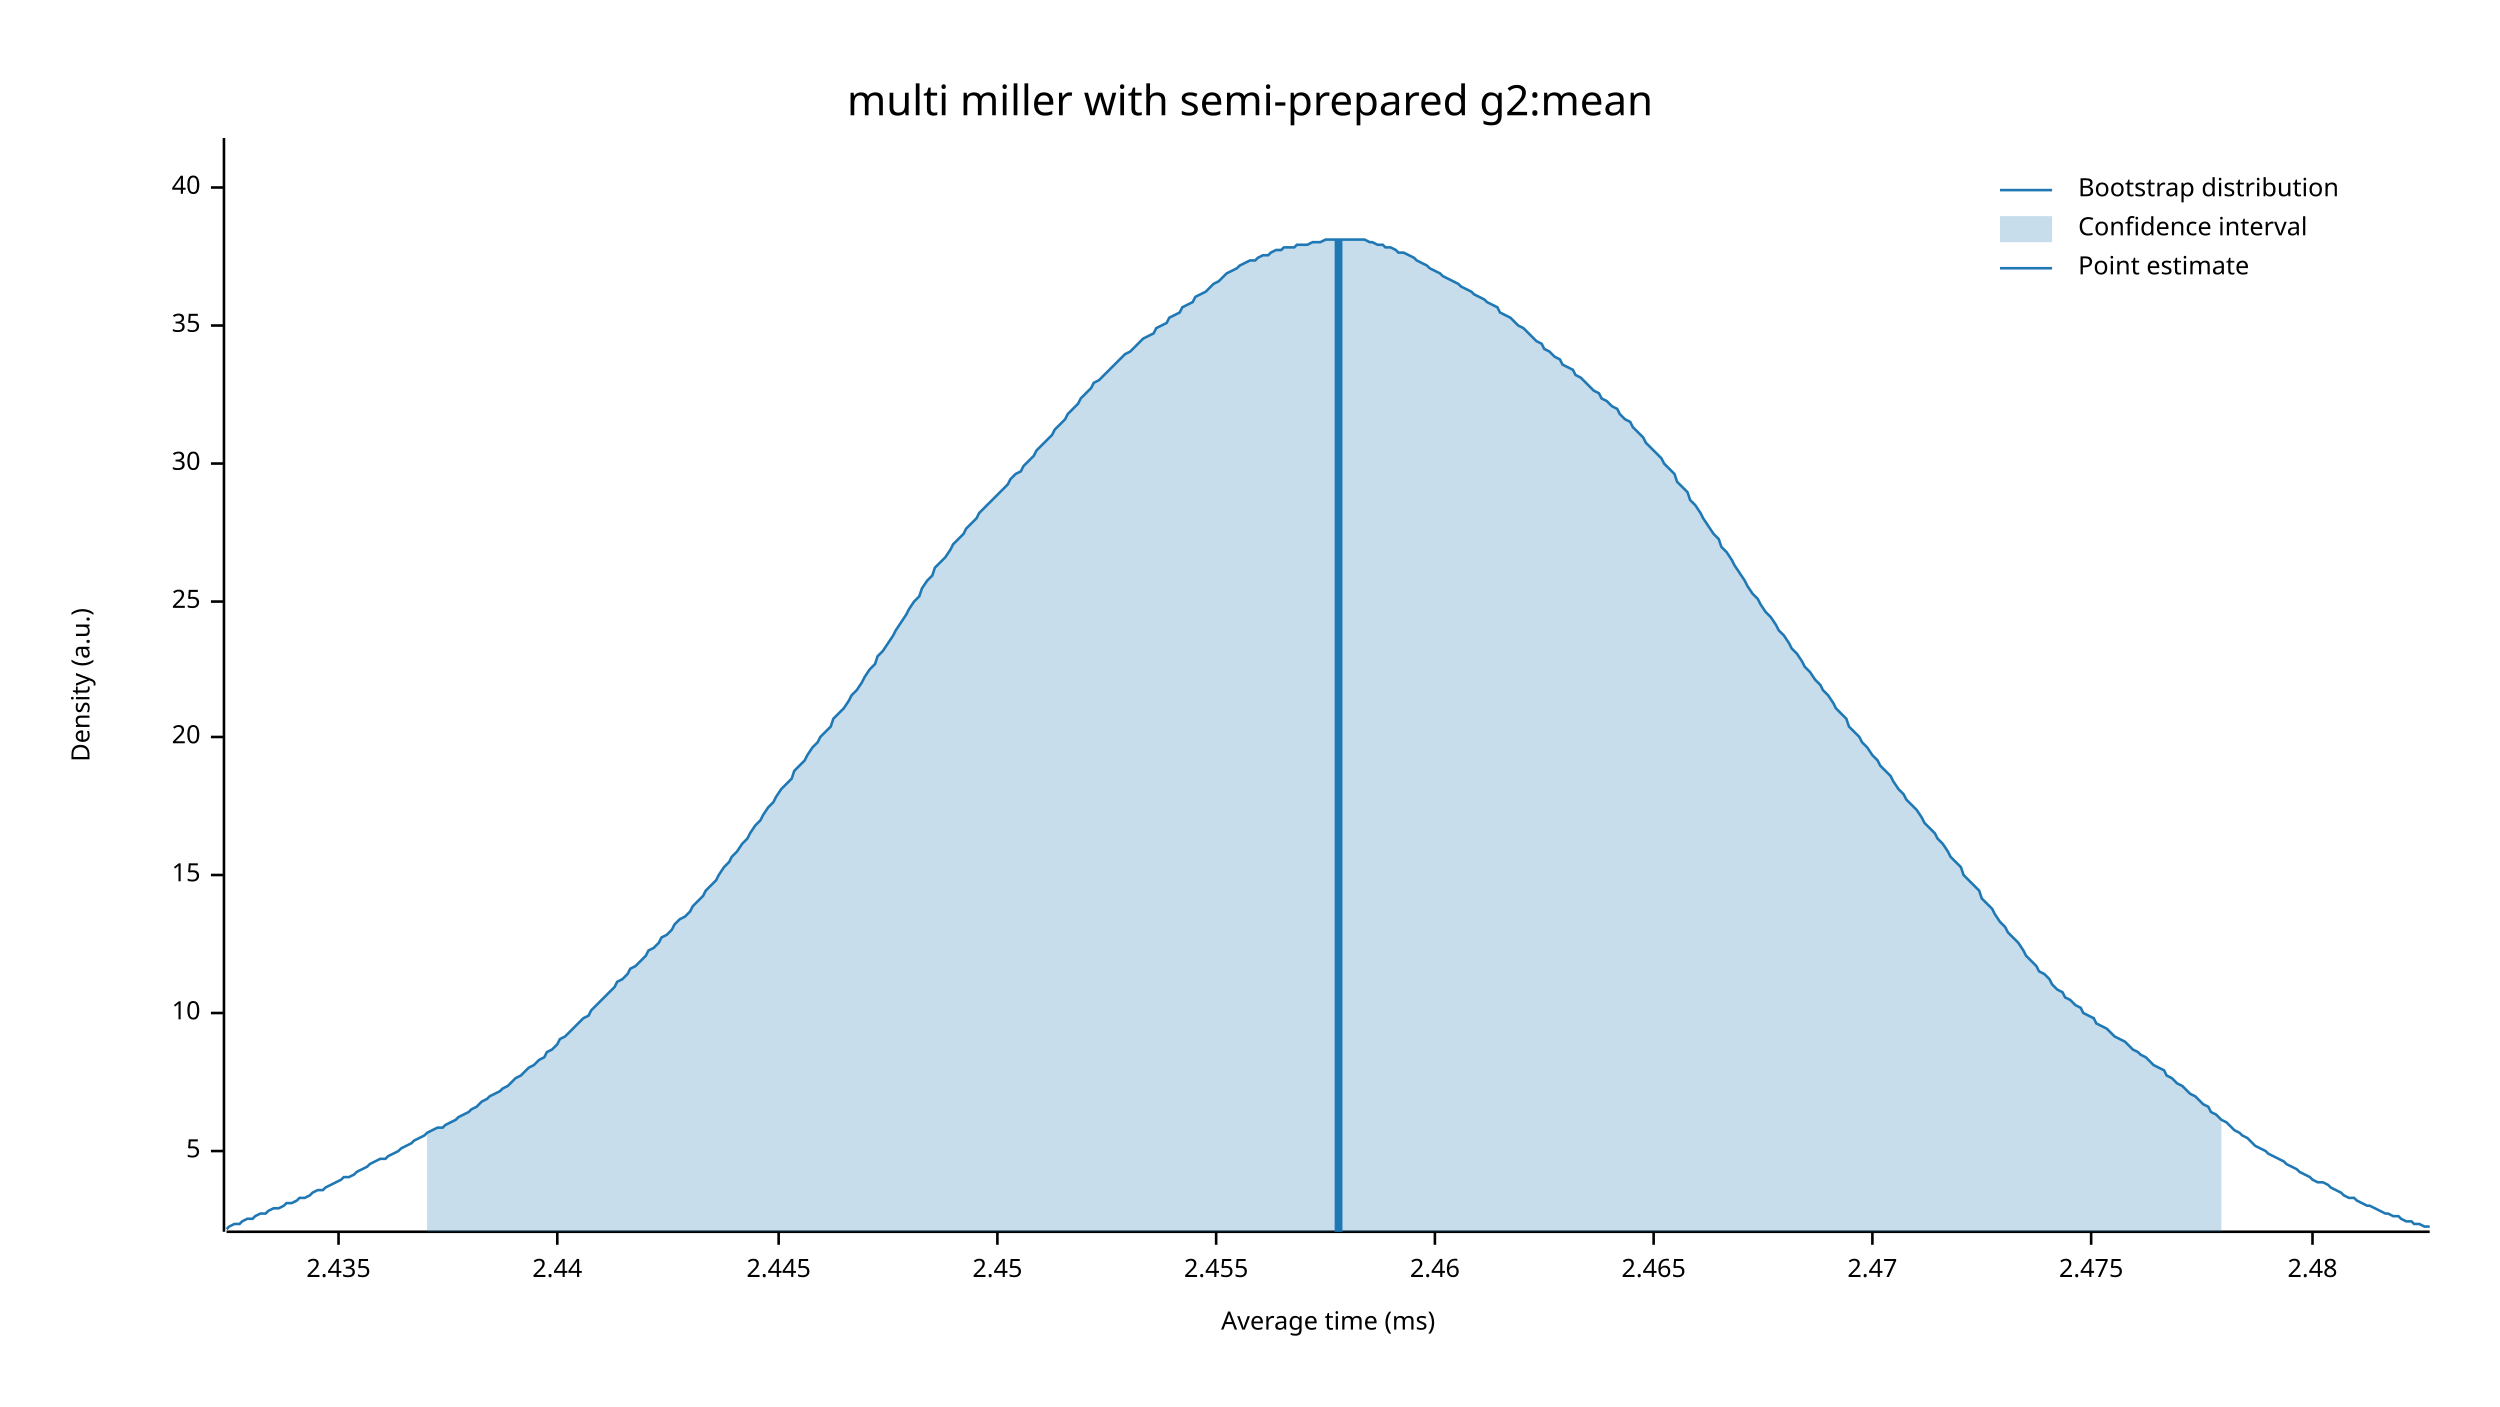
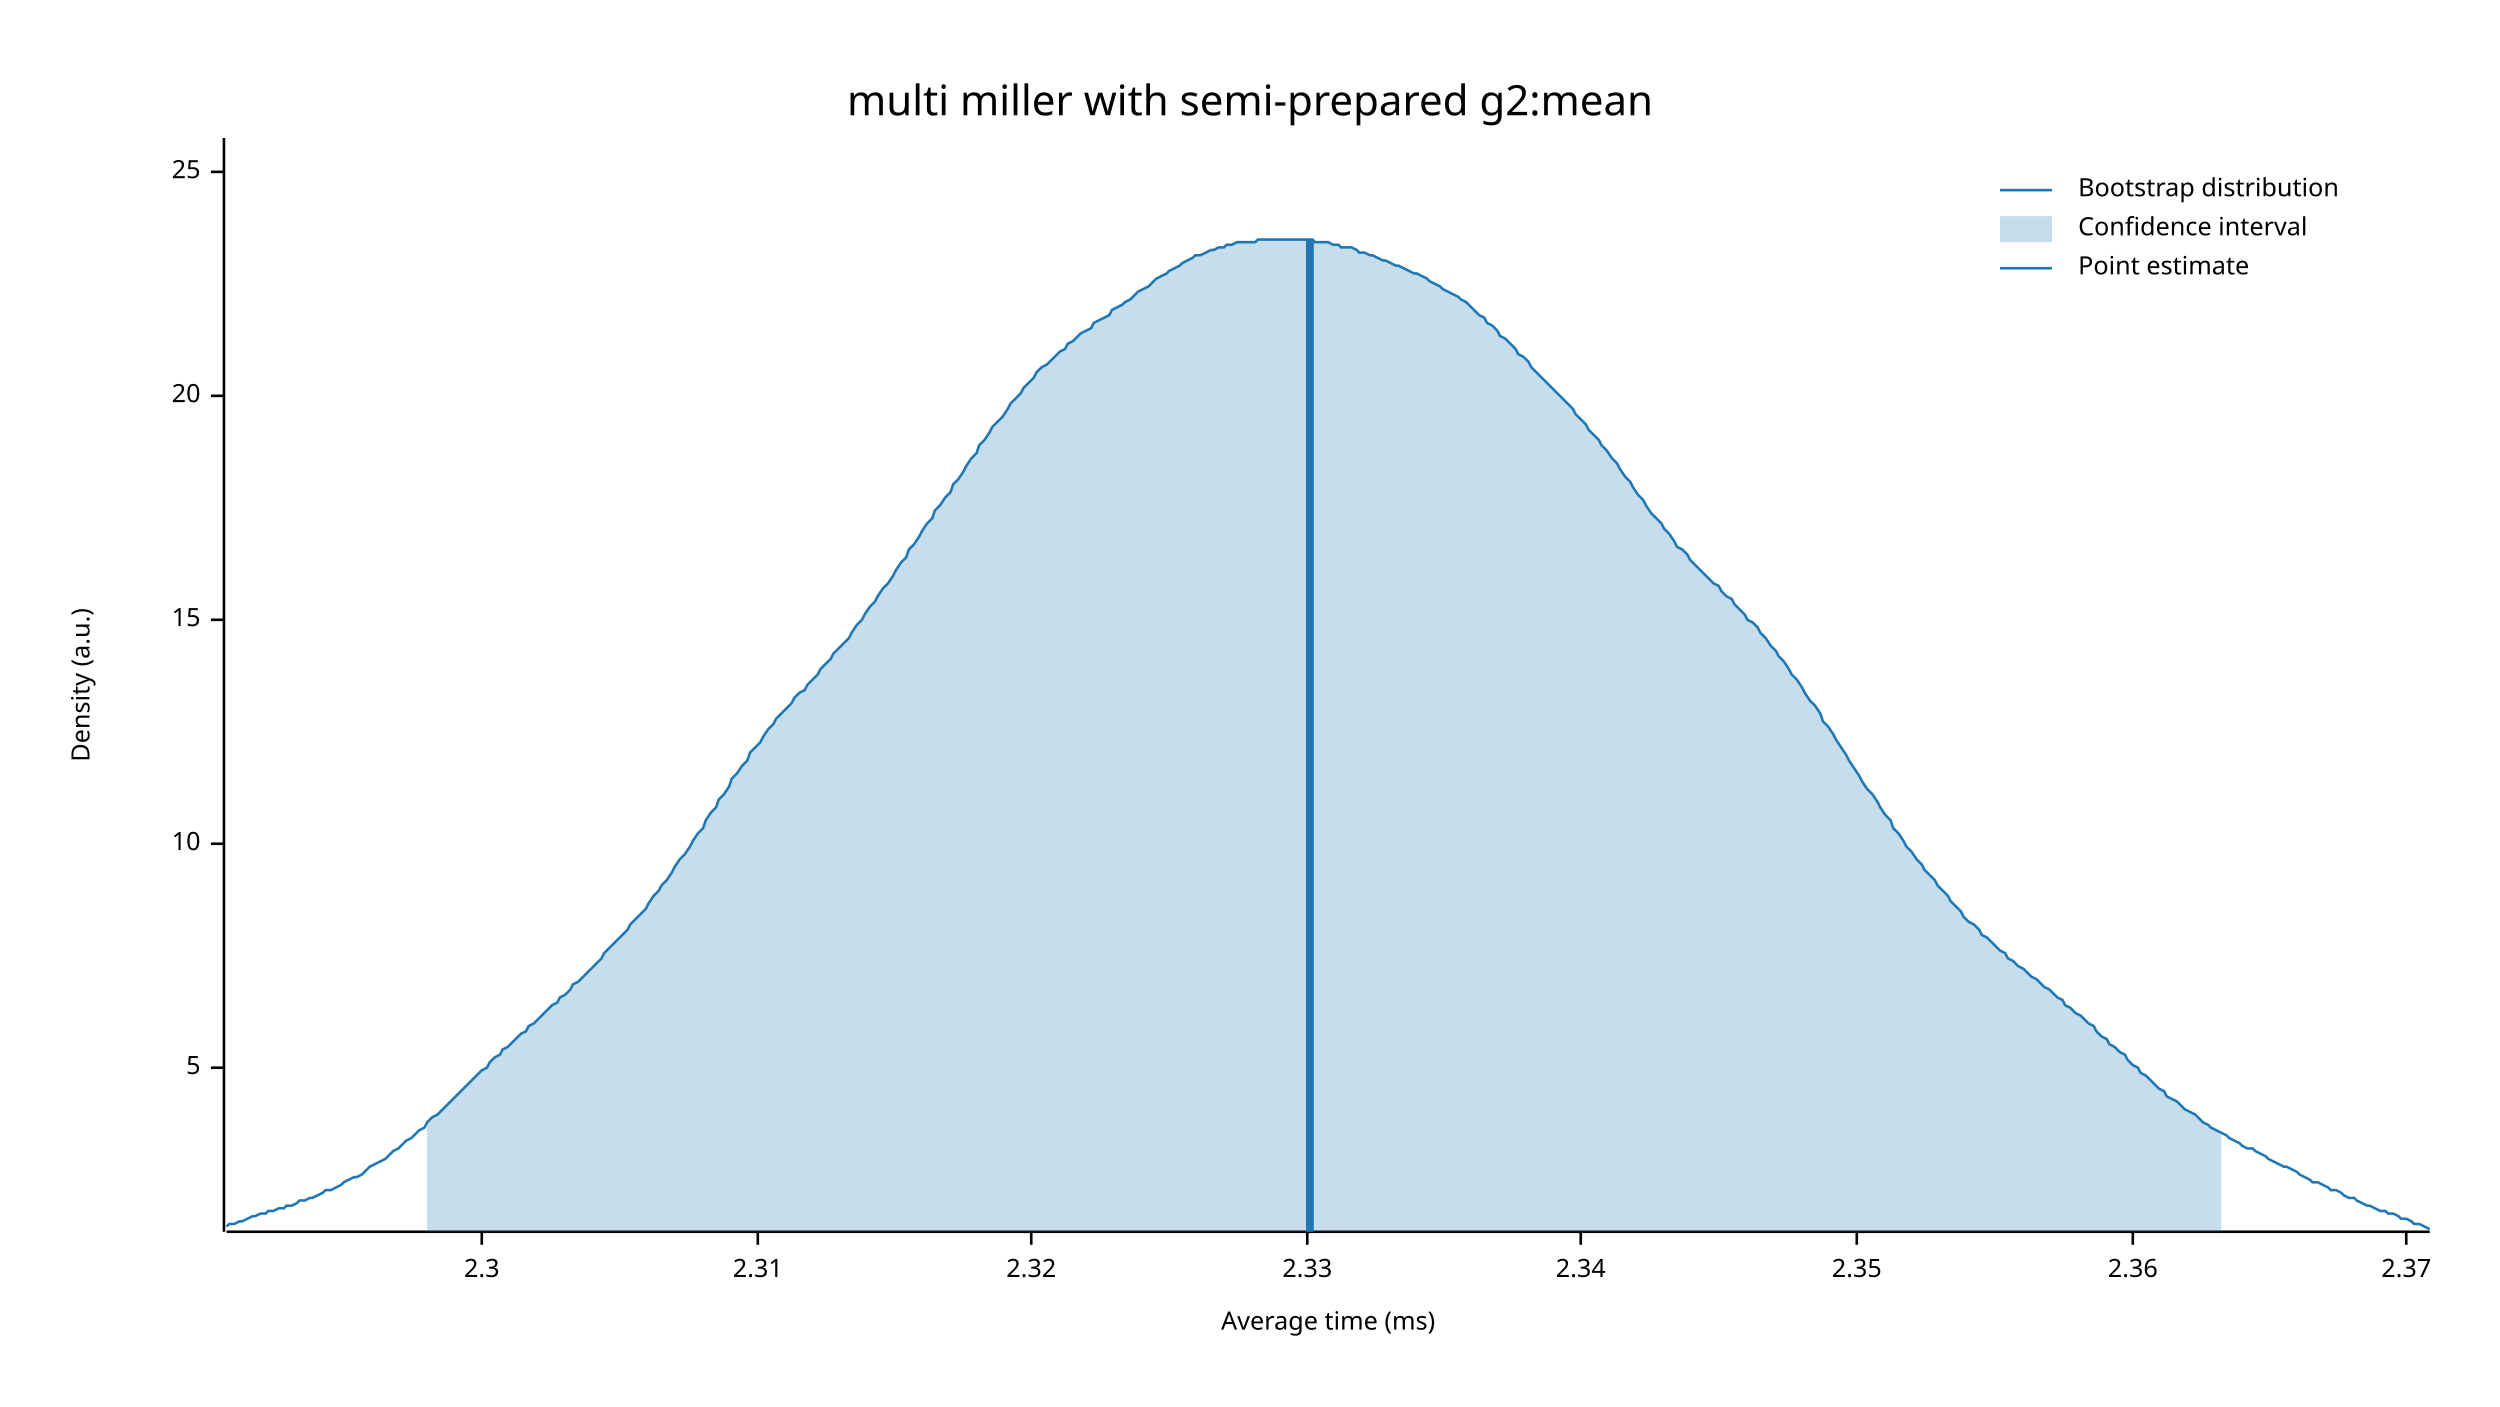
<svg xmlns="http://www.w3.org/2000/svg" width="960" height="540" viewBox="0 0 960 540">
  <text x="480" y="32" dy="0.76em" text-anchor="middle" font-family="sans-serif" font-size="16.129" opacity="1" fill="#000000">
multi miller with semi-prepared g2:mean
</text>
  <text x="27" y="263" dy="0.76em" text-anchor="middle" font-family="sans-serif" font-size="9.677" opacity="1" fill="#000000" transform="rotate(270, 27, 263)">
Density (a.u.)
</text>
  <text x="510" y="513" dy="-0.5ex" text-anchor="middle" font-family="sans-serif" font-size="9.677" opacity="1" fill="#000000">
Average time (ms)
</text>
  <polyline fill="none" opacity="1" stroke="#000000" stroke-width="1" points="86,53 86,473 " />
-   <text x="77" y="442" dy="0.5ex" text-anchor="end" font-family="sans-serif" font-size="9.677" opacity="1" fill="#000000">
+   <text x="77" y="410" dy="0.5ex" text-anchor="end" font-family="sans-serif" font-size="9.677" opacity="1" fill="#000000">
5
</text>
-   <polyline fill="none" opacity="1" stroke="#000000" stroke-width="1" points="81,442 86,442 " />
-   <text x="77" y="389" dy="0.5ex" text-anchor="end" font-family="sans-serif" font-size="9.677" opacity="1" fill="#000000">
+   <polyline fill="none" opacity="1" stroke="#000000" stroke-width="1" points="81,410 86,410 " />
+   <text x="77" y="324" dy="0.5ex" text-anchor="end" font-family="sans-serif" font-size="9.677" opacity="1" fill="#000000">
10
</text>
-   <polyline fill="none" opacity="1" stroke="#000000" stroke-width="1" points="81,389 86,389 " />
-   <text x="77" y="336" dy="0.5ex" text-anchor="end" font-family="sans-serif" font-size="9.677" opacity="1" fill="#000000">
+   <polyline fill="none" opacity="1" stroke="#000000" stroke-width="1" points="81,324 86,324 " />
+   <text x="77" y="238" dy="0.5ex" text-anchor="end" font-family="sans-serif" font-size="9.677" opacity="1" fill="#000000">
15
</text>
-   <polyline fill="none" opacity="1" stroke="#000000" stroke-width="1" points="81,336 86,336 " />
-   <text x="77" y="283" dy="0.5ex" text-anchor="end" font-family="sans-serif" font-size="9.677" opacity="1" fill="#000000">
+   <polyline fill="none" opacity="1" stroke="#000000" stroke-width="1" points="81,238 86,238 " />
+   <text x="77" y="152" dy="0.5ex" text-anchor="end" font-family="sans-serif" font-size="9.677" opacity="1" fill="#000000">
20
</text>
-   <polyline fill="none" opacity="1" stroke="#000000" stroke-width="1" points="81,283 86,283 " />
-   <text x="77" y="231" dy="0.5ex" text-anchor="end" font-family="sans-serif" font-size="9.677" opacity="1" fill="#000000">
+   <polyline fill="none" opacity="1" stroke="#000000" stroke-width="1" points="81,152 86,152 " />
+   <text x="77" y="66" dy="0.5ex" text-anchor="end" font-family="sans-serif" font-size="9.677" opacity="1" fill="#000000">
25
</text>
-   <polyline fill="none" opacity="1" stroke="#000000" stroke-width="1" points="81,231 86,231 " />
-   <text x="77" y="178" dy="0.5ex" text-anchor="end" font-family="sans-serif" font-size="9.677" opacity="1" fill="#000000">
- 30
+   <polyline fill="none" opacity="1" stroke="#000000" stroke-width="1" points="81,66 86,66 " />
+   <polyline fill="none" opacity="1" stroke="#000000" stroke-width="1" points="87,473 933,473 " />
+   <text x="185" y="483" dy="0.76em" text-anchor="middle" font-family="sans-serif" font-size="9.677" opacity="1" fill="#000000">
+ 2.3
</text>
-   <polyline fill="none" opacity="1" stroke="#000000" stroke-width="1" points="81,178 86,178 " />
-   <text x="77" y="125" dy="0.5ex" text-anchor="end" font-family="sans-serif" font-size="9.677" opacity="1" fill="#000000">
- 35
+   <polyline fill="none" opacity="1" stroke="#000000" stroke-width="1" points="185,473 185,478 " />
+   <text x="291" y="483" dy="0.76em" text-anchor="middle" font-family="sans-serif" font-size="9.677" opacity="1" fill="#000000">
+ 2.31
</text>
-   <polyline fill="none" opacity="1" stroke="#000000" stroke-width="1" points="81,125 86,125 " />
-   <text x="77" y="72" dy="0.5ex" text-anchor="end" font-family="sans-serif" font-size="9.677" opacity="1" fill="#000000">
- 40
+   <polyline fill="none" opacity="1" stroke="#000000" stroke-width="1" points="291,473 291,478 " />
+   <text x="396" y="483" dy="0.76em" text-anchor="middle" font-family="sans-serif" font-size="9.677" opacity="1" fill="#000000">
+ 2.32
</text>
-   <polyline fill="none" opacity="1" stroke="#000000" stroke-width="1" points="81,72 86,72 " />
-   <polyline fill="none" opacity="1" stroke="#000000" stroke-width="1" points="87,473 933,473 " />
-   <text x="130" y="483" dy="0.76em" text-anchor="middle" font-family="sans-serif" font-size="9.677" opacity="1" fill="#000000">
- 2.435
+   <polyline fill="none" opacity="1" stroke="#000000" stroke-width="1" points="396,473 396,478 " />
+   <text x="502" y="483" dy="0.76em" text-anchor="middle" font-family="sans-serif" font-size="9.677" opacity="1" fill="#000000">
+ 2.33
</text>
-   <polyline fill="none" opacity="1" stroke="#000000" stroke-width="1" points="130,473 130,478 " />
-   <text x="214" y="483" dy="0.76em" text-anchor="middle" font-family="sans-serif" font-size="9.677" opacity="1" fill="#000000">
- 2.44
+   <polyline fill="none" opacity="1" stroke="#000000" stroke-width="1" points="502,473 502,478 " />
+   <text x="607" y="483" dy="0.76em" text-anchor="middle" font-family="sans-serif" font-size="9.677" opacity="1" fill="#000000">
+ 2.34
</text>
-   <polyline fill="none" opacity="1" stroke="#000000" stroke-width="1" points="214,473 214,478 " />
-   <text x="299" y="483" dy="0.76em" text-anchor="middle" font-family="sans-serif" font-size="9.677" opacity="1" fill="#000000">
- 2.445
+   <polyline fill="none" opacity="1" stroke="#000000" stroke-width="1" points="607,473 607,478 " />
+   <text x="713" y="483" dy="0.76em" text-anchor="middle" font-family="sans-serif" font-size="9.677" opacity="1" fill="#000000">
+ 2.35
</text>
-   <polyline fill="none" opacity="1" stroke="#000000" stroke-width="1" points="299,473 299,478 " />
-   <text x="383" y="483" dy="0.76em" text-anchor="middle" font-family="sans-serif" font-size="9.677" opacity="1" fill="#000000">
- 2.45
+   <polyline fill="none" opacity="1" stroke="#000000" stroke-width="1" points="713,473 713,478 " />
+   <text x="819" y="483" dy="0.76em" text-anchor="middle" font-family="sans-serif" font-size="9.677" opacity="1" fill="#000000">
+ 2.36
</text>
-   <polyline fill="none" opacity="1" stroke="#000000" stroke-width="1" points="383,473 383,478 " />
-   <text x="467" y="483" dy="0.76em" text-anchor="middle" font-family="sans-serif" font-size="9.677" opacity="1" fill="#000000">
- 2.455
+   <polyline fill="none" opacity="1" stroke="#000000" stroke-width="1" points="819,473 819,478 " />
+   <text x="924" y="483" dy="0.76em" text-anchor="middle" font-family="sans-serif" font-size="9.677" opacity="1" fill="#000000">
+ 2.37
</text>
-   <polyline fill="none" opacity="1" stroke="#000000" stroke-width="1" points="467,473 467,478 " />
-   <text x="551" y="483" dy="0.76em" text-anchor="middle" font-family="sans-serif" font-size="9.677" opacity="1" fill="#000000">
- 2.46
- </text>
-   <polyline fill="none" opacity="1" stroke="#000000" stroke-width="1" points="551,473 551,478 " />
-   <text x="635" y="483" dy="0.76em" text-anchor="middle" font-family="sans-serif" font-size="9.677" opacity="1" fill="#000000">
- 2.465
- </text>
-   <polyline fill="none" opacity="1" stroke="#000000" stroke-width="1" points="635,473 635,478 " />
-   <text x="719" y="483" dy="0.76em" text-anchor="middle" font-family="sans-serif" font-size="9.677" opacity="1" fill="#000000">
- 2.47
- </text>
-   <polyline fill="none" opacity="1" stroke="#000000" stroke-width="1" points="719,473 719,478 " />
-   <text x="803" y="483" dy="0.76em" text-anchor="middle" font-family="sans-serif" font-size="9.677" opacity="1" fill="#000000">
- 2.475
- </text>
-   <polyline fill="none" opacity="1" stroke="#000000" stroke-width="1" points="803,473 803,478 " />
-   <text x="888" y="483" dy="0.76em" text-anchor="middle" font-family="sans-serif" font-size="9.677" opacity="1" fill="#000000">
- 2.48
- </text>
-   <polyline fill="none" opacity="1" stroke="#000000" stroke-width="1" points="888,473 888,478 " />
-   <polyline fill="none" opacity="1" stroke="#1F78B4" stroke-width="1" points="87,472 88,471 90,470 92,470 93,469 95,468 97,468 98,467 100,466 102,466 103,465 105,464 107,464 109,463 110,462 112,462 114,461 115,460 117,460 119,459 120,458 122,457 124,457 125,456 127,455 129,454 131,453 132,452 134,452 136,451 137,450 139,449 141,448 142,447 144,446 146,445 148,445 149,444 151,443 153,442 154,441 156,440 158,439 159,438 161,437 163,436 164,435 166,434 168,433 170,433 171,432 173,431 175,430 176,429 178,428 180,427 181,426 183,425 185,423 187,422 188,421 190,420 192,419 193,418 195,417 197,415 198,414 200,413 202,411 203,410 205,409 207,407 209,406 210,404 212,403 214,401 215,399 217,398 219,396 220,395 222,393 224,391 226,390 227,388 229,386 231,384 232,383 234,381 236,379 237,377 239,376 241,374 242,372 244,371 246,369 248,367 249,365 251,364 253,362 254,360 256,359 258,357 259,355 261,353 263,352 265,350 266,348 268,346 270,344 271,342 273,340 275,338 276,336 278,333 280,331 281,329 283,327 285,324 287,322 288,320 290,317 292,315 293,313 295,310 297,308 298,306 300,303 302,301 304,299 305,296 307,294 309,292 310,290 312,287 314,285 315,283 317,281 319,279 320,276 322,274 324,272 326,269 327,267 329,265 331,262 332,260 334,257 336,255 337,252 339,250 341,247 343,244 344,242 346,239 348,236 349,234 351,231 353,229 354,226 356,223 358,221 359,218 361,216 363,214 365,211 366,209 368,207 370,205 371,203 373,201 375,199 376,197 378,195 380,193 381,192 383,190 385,188 387,186 388,184 390,182 392,181 393,179 395,177 397,175 398,173 400,171 402,169 404,167 405,165 407,163 409,161 410,159 412,157 414,155 415,153 417,151 419,149 420,147 422,146 424,144 426,142 427,141 429,139 431,137 432,136 434,135 436,133 437,132 439,130 441,129 443,128 444,126 446,125 448,124 449,122 451,121 453,120 454,118 456,117 458,116 459,114 461,113 463,112 465,110 466,109 468,108 470,106 471,105 473,104 475,103 476,102 478,101 480,100 482,100 483,99 485,98 487,98 488,97 490,96 492,96 493,95 495,95 497,95 498,94 500,94 502,94 504,93 505,93 507,93 509,92 510,92 512,92 514,92 515,92 517,92 519,92 521,92 522,92 524,92 526,93 527,93 529,94 531,94 532,95 534,95 536,96 537,97 539,97 541,98 543,99 544,100 546,101 548,102 549,103 551,104 553,105 554,106 556,107 558,108 560,109 561,110 563,111 565,112 566,113 568,114 570,115 571,116 573,117 575,118 576,120 578,121 580,122 582,124 583,125 585,126 587,128 588,129 590,131 592,132 593,134 595,135 597,137 599,138 600,140 602,141 604,142 605,144 607,145 609,147 610,148 612,150 614,151 615,153 617,154 619,156 621,157 622,159 624,161 626,162 627,164 629,166 631,168 632,170 634,172 636,174 638,176 639,178 641,180 643,182 644,185 646,187 648,189 649,192 651,194 653,197 654,199 656,202 658,205 660,207 661,210 663,212 665,215 666,217 668,220 670,223 671,225 673,228 675,230 676,232 678,235 680,237 682,240 683,242 685,244 687,247 688,249 690,251 692,254 693,256 695,258 697,261 699,263 700,265 702,267 704,270 705,272 707,274 709,276 710,279 712,281 714,283 715,285 717,287 719,290 721,292 722,294 724,296 726,298 727,300 729,303 731,305 732,307 734,309 736,311 738,314 739,316 741,318 743,320 744,322 746,324 748,327 749,329 751,331 753,333 754,336 756,338 758,340 760,342 761,345 763,347 765,349 766,351 768,354 770,356 771,358 773,360 775,362 777,365 778,367 780,369 782,371 783,373 785,374 787,376 788,378 790,380 792,381 793,383 795,384 797,386 799,387 800,389 802,390 804,391 805,393 807,394 809,395 810,396 812,398 814,399 816,400 817,401 819,403 821,404 822,405 824,406 826,408 827,409 829,410 831,411 832,413 834,414 836,416 838,417 839,418 841,420 843,421 844,422 846,424 848,425 849,427 851,428 853,430 855,431 856,432 858,434 860,435 861,436 863,437 865,439 866,440 868,441 870,442 871,443 873,444 875,445 877,446 878,447 880,448 882,449 883,450 885,451 887,452 888,453 890,454 892,454 894,455 895,456 897,457 899,458 900,459 902,460 904,460 905,461 907,462 909,463 910,463 912,464 914,465 916,466 917,466 919,467 921,467 922,468 924,469 926,469 927,470 929,470 931,471 933,471 " />
-   <polygon opacity="0.25" fill="#1F78B4" points="164,435 166,434 168,433 170,433 171,432 173,431 175,430 176,429 178,428 180,427 181,426 183,425 185,423 187,422 188,421 190,420 192,419 193,418 195,417 197,415 198,414 200,413 202,411 203,410 205,409 207,407 209,406 210,404 212,403 214,401 215,399 217,398 219,396 220,395 222,393 224,391 226,390 227,388 229,386 231,384 232,383 234,381 236,379 237,377 239,376 241,374 242,372 244,371 246,369 248,367 249,365 251,364 253,362 254,360 256,359 258,357 259,355 261,353 263,352 265,350 266,348 268,346 270,344 271,342 273,340 275,338 276,336 278,333 280,331 281,329 283,327 285,324 287,322 288,320 290,317 292,315 293,313 295,310 297,308 298,306 300,303 302,301 304,299 305,296 307,294 309,292 310,290 312,287 314,285 315,283 317,281 319,279 320,276 322,274 324,272 326,269 327,267 329,265 331,262 332,260 334,257 336,255 337,252 339,250 341,247 343,244 344,242 346,239 348,236 349,234 351,231 353,229 354,226 356,223 358,221 359,218 361,216 363,214 365,211 366,209 368,207 370,205 371,203 373,201 375,199 376,197 378,195 380,193 381,192 383,190 385,188 387,186 388,184 390,182 392,181 393,179 395,177 397,175 398,173 400,171 402,169 404,167 405,165 407,163 409,161 410,159 412,157 414,155 415,153 417,151 419,149 420,147 422,146 424,144 426,142 427,141 429,139 431,137 432,136 434,135 436,133 437,132 439,130 441,129 443,128 444,126 446,125 448,124 449,122 451,121 453,120 454,118 456,117 458,116 459,114 461,113 463,112 465,110 466,109 468,108 470,106 471,105 473,104 475,103 476,102 478,101 480,100 482,100 483,99 485,98 487,98 488,97 490,96 492,96 493,95 495,95 497,95 498,94 500,94 502,94 504,93 505,93 507,93 509,92 510,92 512,92 514,92 515,92 517,92 519,92 521,92 522,92 524,92 526,93 527,93 529,94 531,94 532,95 534,95 536,96 537,97 539,97 541,98 543,99 544,100 546,101 548,102 549,103 551,104 553,105 554,106 556,107 558,108 560,109 561,110 563,111 565,112 566,113 568,114 570,115 571,116 573,117 575,118 576,120 578,121 580,122 582,124 583,125 585,126 587,128 588,129 590,131 592,132 593,134 595,135 597,137 599,138 600,140 602,141 604,142 605,144 607,145 609,147 610,148 612,150 614,151 615,153 617,154 619,156 621,157 622,159 624,161 626,162 627,164 629,166 631,168 632,170 634,172 636,174 638,176 639,178 641,180 643,182 644,185 646,187 648,189 649,192 651,194 653,197 654,199 656,202 658,205 660,207 661,210 663,212 665,215 666,217 668,220 670,223 671,225 673,228 675,230 676,232 678,235 680,237 682,240 683,242 685,244 687,247 688,249 690,251 692,254 693,256 695,258 697,261 699,263 700,265 702,267 704,270 705,272 707,274 709,276 710,279 712,281 714,283 715,285 717,287 719,290 721,292 722,294 724,296 726,298 727,300 729,303 731,305 732,307 734,309 736,311 738,314 739,316 741,318 743,320 744,322 746,324 748,327 749,329 751,331 753,333 754,336 756,338 758,340 760,342 761,345 763,347 765,349 766,351 768,354 770,356 771,358 773,360 775,362 777,365 778,367 780,369 782,371 783,373 785,374 787,376 788,378 790,380 792,381 793,383 795,384 797,386 799,387 800,389 802,390 804,391 805,393 807,394 809,395 810,396 812,398 814,399 816,400 817,401 819,403 821,404 822,405 824,406 826,408 827,409 829,410 831,411 832,413 834,414 836,416 838,417 839,418 841,420 843,421 844,422 846,424 848,425 849,427 851,428 853,430 853,473 164,473 " />
-   <polyline fill="none" opacity="1" stroke="#1F78B4" stroke-width="3" points="514,473 514,92 " />
+   <polyline fill="none" opacity="1" stroke="#000000" stroke-width="1" points="924,473 924,478 " />
+   <polyline fill="none" opacity="1" stroke="#1F78B4" stroke-width="1" points="87,471 88,470 90,470 92,469 93,469 95,468 97,467 98,467 100,466 102,466 103,465 105,465 107,464 109,464 110,463 112,463 114,462 115,461 117,461 119,460 120,460 122,459 124,458 125,457 127,457 129,456 131,455 132,454 134,453 136,452 137,452 139,451 141,449 142,448 144,447 146,446 148,445 149,444 151,442 153,441 154,440 156,438 158,437 159,436 161,434 163,433 164,431 166,429 168,428 170,426 171,425 173,423 175,421 176,420 178,418 180,416 181,415 183,413 185,411 187,410 188,408 190,406 192,405 193,403 195,402 197,400 198,399 200,397 202,396 203,394 205,393 207,391 209,389 210,388 212,386 214,385 215,383 217,382 219,380 220,378 222,377 224,375 226,373 227,372 229,370 231,368 232,366 234,364 236,362 237,361 239,359 241,357 242,355 244,353 246,351 248,349 249,347 251,344 253,342 254,340 256,338 258,335 259,333 261,330 263,328 265,325 266,323 268,320 270,318 271,315 273,312 275,310 276,307 278,305 280,302 281,299 283,297 285,294 287,292 288,289 290,287 292,285 293,283 295,280 297,278 298,276 300,274 302,272 304,270 305,268 307,266 309,265 310,263 312,261 314,259 315,257 317,255 319,253 320,251 322,249 324,247 326,245 327,243 329,240 331,238 332,236 334,233 336,231 337,229 339,226 341,224 343,221 344,219 346,216 348,214 349,211 351,209 353,206 354,204 356,201 358,199 359,196 361,194 363,191 365,189 366,186 368,184 370,181 371,179 373,176 375,174 376,171 378,169 380,166 381,164 383,162 385,160 387,157 388,155 390,153 392,151 393,149 395,147 397,145 398,143 400,141 402,140 404,138 405,137 407,135 409,134 410,132 412,131 414,129 415,128 417,127 419,126 420,124 422,123 424,122 426,121 427,119 429,118 431,117 432,116 434,115 436,113 437,112 439,111 441,110 443,108 444,107 446,106 448,105 449,104 451,103 453,102 454,101 456,100 458,99 459,98 461,98 463,97 465,96 466,96 468,95 470,95 471,94 473,94 475,93 476,93 478,93 480,93 482,93 483,92 485,92 487,92 488,92 490,92 492,92 493,92 495,92 497,92 498,92 500,92 502,92 504,92 505,93 507,93 509,93 510,93 512,94 514,94 515,95 517,95 519,95 521,96 522,97 524,97 526,98 527,98 529,99 531,100 532,100 534,101 536,102 537,102 539,103 541,104 543,105 544,105 546,106 548,107 549,108 551,109 553,110 554,111 556,112 558,113 560,114 561,115 563,116 565,118 566,119 568,121 570,122 571,124 573,125 575,127 576,129 578,130 580,132 582,134 583,136 585,137 587,139 588,141 590,143 592,145 593,146 595,148 597,150 599,152 600,153 602,155 604,157 605,159 607,161 609,163 610,165 612,167 614,169 615,171 617,173 619,176 621,178 622,180 624,183 626,185 627,187 629,190 631,192 632,194 634,197 636,199 638,201 639,203 641,205 643,208 644,210 646,211 648,213 649,215 651,217 653,219 654,220 656,222 658,224 660,225 661,227 663,229 665,230 666,232 668,234 670,236 671,238 673,239 675,241 676,243 678,245 680,248 682,250 683,252 685,254 687,257 688,259 690,261 692,264 693,266 695,269 697,271 699,274 700,277 702,279 704,282 705,284 707,287 709,290 710,292 712,295 714,298 715,300 717,303 719,305 721,308 722,310 724,313 726,315 727,318 729,320 731,323 732,325 734,327 736,330 738,332 739,334 741,336 743,338 744,340 746,342 748,344 749,346 751,348 753,350 754,352 756,354 758,355 760,357 761,359 763,360 765,362 766,363 768,365 770,366 771,368 773,369 775,371 777,372 778,373 780,375 782,376 783,377 785,379 787,380 788,381 790,383 792,384 793,386 795,387 797,389 799,390 800,391 802,393 804,394 805,396 807,398 809,399 810,401 812,402 814,404 816,405 817,407 819,409 821,410 822,412 824,413 826,415 827,416 829,418 831,419 832,421 834,422 836,423 838,425 839,426 841,427 843,428 844,429 846,431 848,432 849,433 851,434 853,435 855,436 856,437 858,438 860,439 861,440 863,441 865,441 866,442 868,443 870,444 871,445 873,446 875,447 877,448 878,448 880,449 882,450 883,451 885,452 887,453 888,454 890,454 892,455 894,456 895,457 897,457 899,458 900,459 902,460 904,460 905,461 907,462 909,463 910,463 912,464 914,465 916,465 917,466 919,466 921,467 922,468 924,468 926,469 927,470 929,470 931,471 933,472 " />
+   <polygon opacity="0.25" fill="#1F78B4" points="164,431 166,429 168,428 170,426 171,425 173,423 175,421 176,420 178,418 180,416 181,415 183,413 185,411 187,410 188,408 190,406 192,405 193,403 195,402 197,400 198,399 200,397 202,396 203,394 205,393 207,391 209,389 210,388 212,386 214,385 215,383 217,382 219,380 220,378 222,377 224,375 226,373 227,372 229,370 231,368 232,366 234,364 236,362 237,361 239,359 241,357 242,355 244,353 246,351 248,349 249,347 251,344 253,342 254,340 256,338 258,335 259,333 261,330 263,328 265,325 266,323 268,320 270,318 271,315 273,312 275,310 276,307 278,305 280,302 281,299 283,297 285,294 287,292 288,289 290,287 292,285 293,283 295,280 297,278 298,276 300,274 302,272 304,270 305,268 307,266 309,265 310,263 312,261 314,259 315,257 317,255 319,253 320,251 322,249 324,247 326,245 327,243 329,240 331,238 332,236 334,233 336,231 337,229 339,226 341,224 343,221 344,219 346,216 348,214 349,211 351,209 353,206 354,204 356,201 358,199 359,196 361,194 363,191 365,189 366,186 368,184 370,181 371,179 373,176 375,174 376,171 378,169 380,166 381,164 383,162 385,160 387,157 388,155 390,153 392,151 393,149 395,147 397,145 398,143 400,141 402,140 404,138 405,137 407,135 409,134 410,132 412,131 414,129 415,128 417,127 419,126 420,124 422,123 424,122 426,121 427,119 429,118 431,117 432,116 434,115 436,113 437,112 439,111 441,110 443,108 444,107 446,106 448,105 449,104 451,103 453,102 454,101 456,100 458,99 459,98 461,98 463,97 465,96 466,96 468,95 470,95 471,94 473,94 475,93 476,93 478,93 480,93 482,93 483,92 485,92 487,92 488,92 490,92 492,92 493,92 495,92 497,92 498,92 500,92 502,92 504,92 505,93 507,93 509,93 510,93 512,94 514,94 515,95 517,95 519,95 521,96 522,97 524,97 526,98 527,98 529,99 531,100 532,100 534,101 536,102 537,102 539,103 541,104 543,105 544,105 546,106 548,107 549,108 551,109 553,110 554,111 556,112 558,113 560,114 561,115 563,116 565,118 566,119 568,121 570,122 571,124 573,125 575,127 576,129 578,130 580,132 582,134 583,136 585,137 587,139 588,141 590,143 592,145 593,146 595,148 597,150 599,152 600,153 602,155 604,157 605,159 607,161 609,163 610,165 612,167 614,169 615,171 617,173 619,176 621,178 622,180 624,183 626,185 627,187 629,190 631,192 632,194 634,197 636,199 638,201 639,203 641,205 643,208 644,210 646,211 648,213 649,215 651,217 653,219 654,220 656,222 658,224 660,225 661,227 663,229 665,230 666,232 668,234 670,236 671,238 673,239 675,241 676,243 678,245 680,248 682,250 683,252 685,254 687,257 688,259 690,261 692,264 693,266 695,269 697,271 699,274 700,277 702,279 704,282 705,284 707,287 709,290 710,292 712,295 714,298 715,300 717,303 719,305 721,308 722,310 724,313 726,315 727,318 729,320 731,323 732,325 734,327 736,330 738,332 739,334 741,336 743,338 744,340 746,342 748,344 749,346 751,348 753,350 754,352 756,354 758,355 760,357 761,359 763,360 765,362 766,363 768,365 770,366 771,368 773,369 775,371 777,372 778,373 780,375 782,376 783,377 785,379 787,380 788,381 790,383 792,384 793,386 795,387 797,389 799,390 800,391 802,393 804,394 805,396 807,398 809,399 810,401 812,402 814,404 816,405 817,407 819,409 821,410 822,412 824,413 826,415 827,416 829,418 831,419 832,421 834,422 836,423 838,425 839,426 841,427 843,428 844,429 846,431 848,432 849,433 851,434 853,435 853,473 164,473 " />
+   <polyline fill="none" opacity="1" stroke="#1F78B4" stroke-width="3" points="503,473 503,92 " />
  <text x="798" y="68" dy="0.76em" text-anchor="start" font-family="sans-serif" font-size="9.677" opacity="1" fill="#000000">
Bootstrap distribution
</text>
  <text x="798" y="83" dy="0.76em" text-anchor="start" font-family="sans-serif" font-size="9.677" opacity="1" fill="#000000">
Confidence interval
</text>
  <text x="798" y="98" dy="0.76em" text-anchor="start" font-family="sans-serif" font-size="9.677" opacity="1" fill="#000000">
Point estimate
</text>
  <polyline fill="none" opacity="1" stroke="#1F78B4" stroke-width="1" points="768,73 788,73 " />
  <rect x="768" y="83" width="20" height="10" opacity="0.25" fill="#1F78B4" stroke="none" />
  <polyline fill="none" opacity="1" stroke="#1F78B4" stroke-width="1" points="768,103 788,103 " />
</svg>
